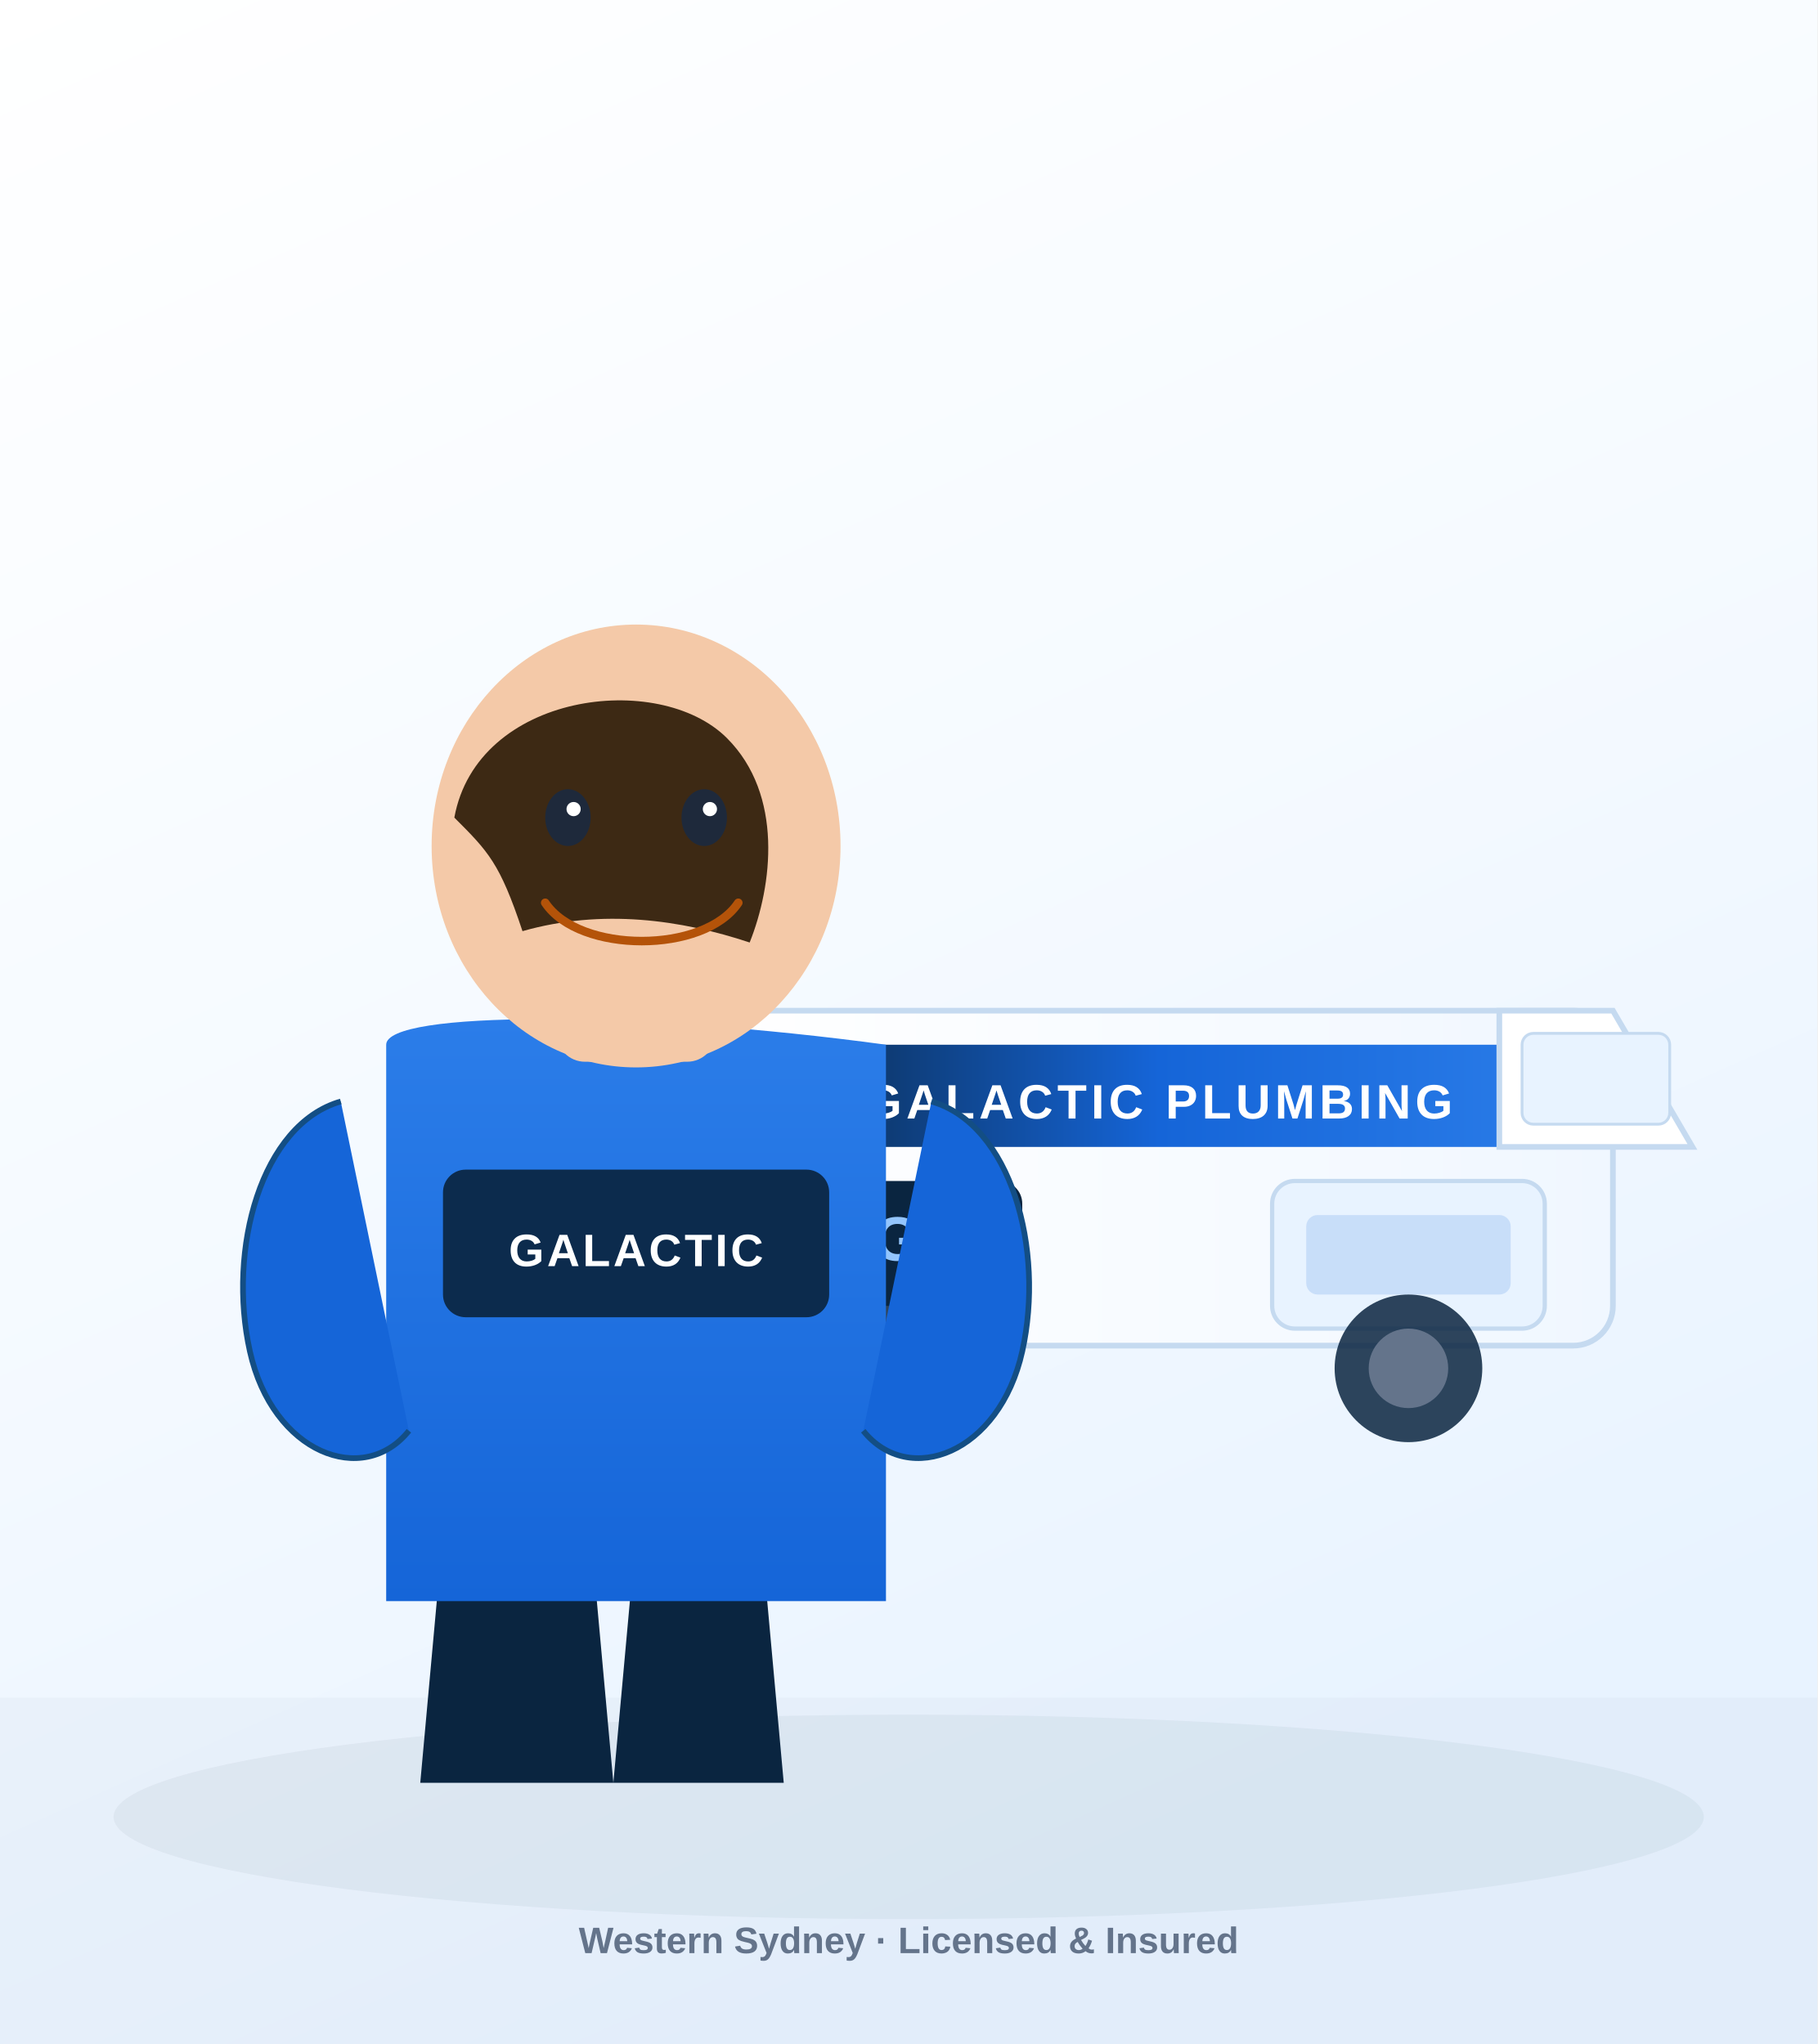
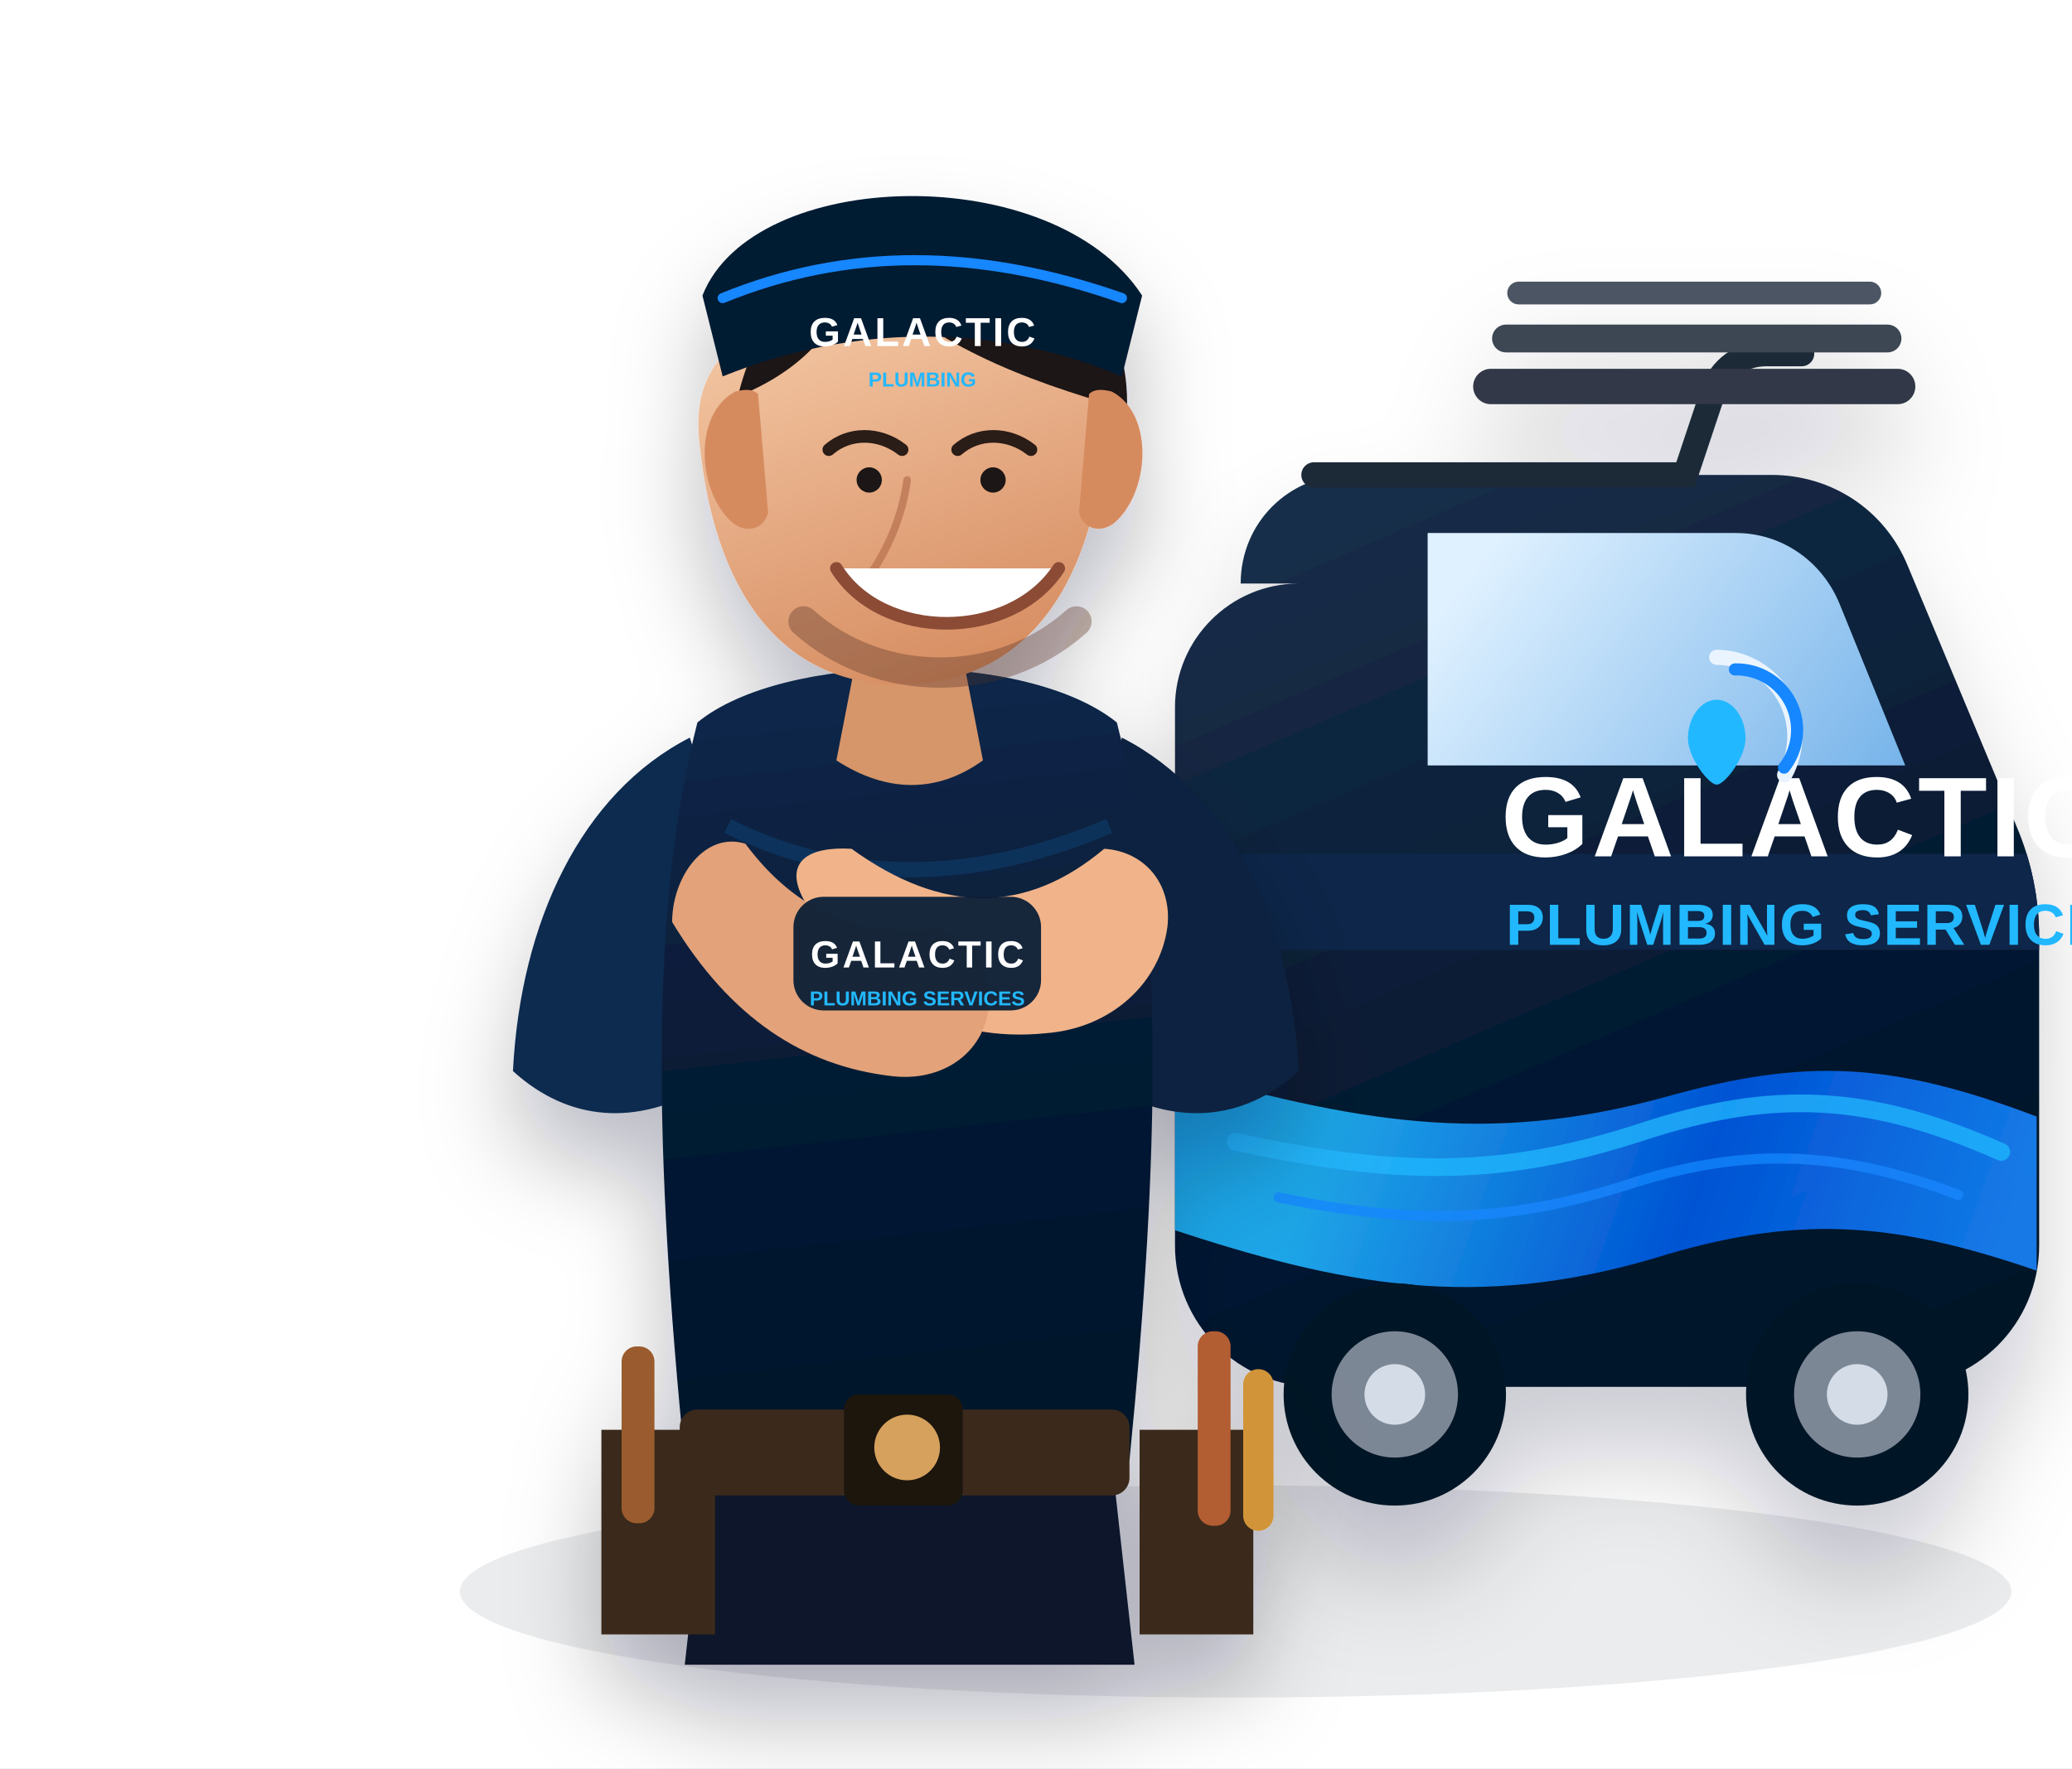
- <svg xmlns="http://www.w3.org/2000/svg" viewBox="0 0 640 720" fill="none" role="img" aria-label="Luke from Galactic Plumbing beside the Galactic Plumbing van">
+ <svg xmlns="http://www.w3.org/2000/svg" viewBox="0 0 820 700" fill="none" role="img" aria-label="Luke from Galactic Plumbing beside a branded Galactic Plumbing van">
  <defs>
-     <linearGradient id="bg" x1="0" y1="0" x2="0.4" y2="1">
-       <stop offset="0%" stop-color="#ffffff" />
-       <stop offset="55%" stop-color="#f5faff" />
-       <stop offset="100%" stop-color="#e8f3ff" />
+     <linearGradient id="van" x1="560" y1="154" x2="740" y2="572" gradientUnits="userSpaceOnUse">
+       <stop stop-color="#1a314c" />
+       <stop offset=".55" stop-color="#061a33" />
+       <stop offset="1" stop-color="#031326" />
    </linearGradient>
-     <linearGradient id="uniform" x1="0.5" y1="0" x2="0.5" y2="1">
-       <stop offset="0%" stop-color="#2b7de9" />
-       <stop offset="100%" stop-color="#1565d8" />
+     <linearGradient id="glass" x1="606" y1="196" x2="763" y2="318" gradientUnits="userSpaceOnUse">
+       <stop stop-color="#dff1ff" />
+       <stop offset="1" stop-color="#6daee8" />
    </linearGradient>
-     <linearGradient id="vanBody" x1="0" y1="0.5" x2="1" y2="0.5">
-       <stop offset="0%" stop-color="#ffffff" />
-       <stop offset="100%" stop-color="#f0f7ff" />
+     <linearGradient id="shirt" x1="316" y1="234" x2="361" y2="638" gradientUnits="userSpaceOnUse">
+       <stop stop-color="#0b2a4f" />
+       <stop offset=".5" stop-color="#061a33" />
+       <stop offset="1" stop-color="#031326" />
    </linearGradient>
-     <linearGradient id="vanStripe" x1="0" y1="0" x2="1" y2="0">
-       <stop offset="0%" stop-color="#0a2540" />
-       <stop offset="50%" stop-color="#1565d8" />
-       <stop offset="100%" stop-color="#2b7de9" />
+     <linearGradient id="skin" x1="311" y1="97" x2="372" y2="277" gradientUnits="userSpaceOnUse">
+       <stop stop-color="#f7cfad" />
+       <stop offset="1" stop-color="#d68b5f" />
    </linearGradient>
+     <linearGradient id="blueSweep" x1="534" y1="424" x2="784" y2="513" gradientUnits="userSpaceOnUse">
+       <stop stop-color="#22b8ff" />
+       <stop offset=".55" stop-color="#005bea" />
+       <stop offset="1" stop-color="#1687ff" />
+     </linearGradient>
+     <filter id="softShadow" x="-20%" y="-20%" width="140%" height="150%" color-interpolation-filters="sRGB">
+       <feDropShadow dx="0" dy="28" stdDeviation="20" flood-color="#031326" flood-opacity=".20" />
+     </filter>
+     <filter id="personShadow" x="-30%" y="-20%" width="160%" height="150%" color-interpolation-filters="sRGB">
+       <feDropShadow dx="0" dy="22" stdDeviation="18" flood-color="#031326" flood-opacity=".26" />
+     </filter>
+     <clipPath id="vanClip">
+       <path d="M491 231c0-24 19-43 43-43h167c24 0 45 14 54 36l43 103c6 14 9 29 9 44v122c0 31-25 56-56 56H521c-31 0-56-25-56-56V280c0-27 22-49 49-49h-23Z" />
+     </clipPath>
  </defs>
-   <rect width="640" height="720" fill="url(#bg)" />
-   <ellipse cx="320" cy="640" rx="280" ry="36" fill="#0a2540" opacity="0.05" />
-   <g transform="translate(248 268)">
-     <rect x="0" y="88" width="320" height="118" rx="14" fill="url(#vanBody)" stroke="#c5daf0" stroke-width="2" />
-     <rect x="12" y="100" width="296" height="36" rx="6" fill="url(#vanStripe)" />
-     <text x="160" y="126" text-anchor="middle" fill="#ffffff" font-family="Arial, Helvetica, sans-serif" font-size="17" font-weight="700" letter-spacing="1.5">GALACTIC PLUMBING</text>
-     <rect x="24" y="148" width="88" height="44" rx="8" fill="#0a2540" />
-     <text x="68" y="176" text-anchor="middle" fill="#93c5fd" font-family="Arial, Helvetica, sans-serif" font-size="22" font-weight="800">G</text>
-     <rect x="200" y="148" width="96" height="52" rx="8" fill="#e8f3ff" stroke="#c5daf0" stroke-width="1.5" />
-     <rect x="212" y="160" width="72" height="28" rx="4" fill="#1565d8" opacity="0.15" />
-     <circle cx="72" cy="214" r="26" fill="#0a2540" opacity="0.85" />
-     <circle cx="72" cy="214" r="14" fill="#64748b" />
-     <circle cx="248" cy="214" r="26" fill="#0a2540" opacity="0.85" />
-     <circle cx="248" cy="214" r="14" fill="#64748b" />
-     <path d="M280 88h40l28 48H280V88z" fill="#ffffff" stroke="#c5daf0" stroke-width="2" />
-     <rect x="288" y="96" width="52" height="32" rx="4" fill="#e8f3ff" stroke="#c5daf0" />
+   <rect width="820" height="700" fill="#fff" />
+   <ellipse cx="489" cy="630" rx="307" ry="42" fill="#031326" opacity=".08" />
+   <g filter="url(#softShadow)">
+     <path d="M491 231c0-24 19-43 43-43h167c24 0 45 14 54 36l43 103c6 14 9 29 9 44v122c0 31-25 56-56 56H521c-31 0-56-25-56-56V280c0-27 22-49 49-49h-23Z" fill="url(#van)" />
+     <g clip-path="url(#vanClip)">
+       <path d="M565 211h122c18 0 34 11 41 28l26 64H565v-92Z" fill="url(#glass)" />
+       <path d="M466 338h345v38H466v-38Z" fill="#0c2748" />
+       <path d="M462 423c74 21 126 31 198 11 54-15 88-14 146 8v61c-58-20-96-22-151-5-71 21-124 11-193-12v-63Z" fill="url(#blueSweep)" opacity=".88" />
+       <path d="M489 452c65 14 106 14 161-4 52-17 90-15 142 8" stroke="#22b8ff" stroke-width="7" stroke-linecap="round" opacity=".75" />
+       <path d="M506 474c53 11 91 10 138-5 43-14 81-15 131 4" stroke="#1687ff" stroke-width="4" stroke-linecap="round" opacity=".75" />
+     </g>
+     <path d="M520 188h147l11-33c3-9 11-15 21-15h14" stroke="#1f2937" stroke-width="10" stroke-linecap="round" />
+     <path d="M590 153h161" stroke="#303947" stroke-width="14" stroke-linecap="round" />
+     <path d="M596 134h151" stroke="#3e4653" stroke-width="11" stroke-linecap="round" />
+     <path d="M601 116h139" stroke="#4b5563" stroke-width="9" stroke-linecap="round" />
+     <circle cx="552" cy="552" r="44" fill="#031326" />
+     <circle cx="552" cy="552" r="25" fill="#7b8796" />
+     <circle cx="552" cy="552" r="12" fill="#d4dce7" />
+     <circle cx="735" cy="552" r="44" fill="#031326" />
+     <circle cx="735" cy="552" r="25" fill="#7b8796" />
+     <circle cx="735" cy="552" r="12" fill="#d4dce7" />
+     <text x="594" y="339" fill="#fff" font-family="Arial, Helvetica, sans-serif" font-size="45" font-weight="900" letter-spacing="1">GALACTIC</text>
+     <text x="596" y="374" fill="#22b8ff" font-family="Arial, Helvetica, sans-serif" font-size="23" font-weight="800" letter-spacing=".5">PLUMBING SERVICES</text>
+     <g transform="translate(641 253) scale(1.2)">
+       <path d="M32 6a26 26 0 0 1 22.4 38.8" stroke="#eaf4ff" stroke-width="5" stroke-linecap="round" />
+       <path d="M38 10a20 20 0 0 1 16.2 32.4" stroke="#1687ff" stroke-width="4" stroke-linecap="round" />
+       <path d="M32 20c-5.2 0-9.5 5.8-9.5 12.8 0 6.2 6.8 15.2 9.5 15.2s9.5-9 9.5-15.2C41.5 25.8 37.2 20 32 20Z" fill="#22b8ff" />
+     </g>
  </g>
-   <g transform="translate(48 120)">
-     <path d="M108 420h52l8 88H100l8-88z" fill="#0a2540" />
-     <path d="M168 420h52l8 88h-60l8-88z" fill="#0a2540" />
-     <path d="M88 248c0-12 88-12 176 0v196H88V248z" fill="url(#uniform)" />
-     <rect x="108" y="292" width="136" height="52" rx="8" fill="#0a2540" opacity="0.92" />
-     <text x="176" y="326" text-anchor="middle" fill="#ffffff" font-family="Arial, Helvetica, sans-serif" font-size="16" font-weight="700" letter-spacing="1">GALACTIC</text>
-     <path d="M72 268c-28 8-40 52-32 88 8 36 40 48 56 28" fill="#1565d8" stroke="#134e84" stroke-width="2" />
-     <path d="M280 268c28 8 40 52 32 88-8 36-40 48-56 28" fill="#1565d8" stroke="#134e84" stroke-width="2" />
-     <rect x="148" y="218" width="56" height="36" rx="10" fill="#f4c9a8" />
-     <ellipse cx="176" cy="178" rx="72" ry="78" fill="#f4c9a8" />
-     <path d="M112 168c8-44 72-52 96-28 20 20 16 52 8 72-24-8-52-12-80-4-8-24-12-28-24-40z" fill="#3d2914" />
-     <ellipse cx="152" cy="168" rx="8" ry="10" fill="#1e293b" />
-     <ellipse cx="200" cy="168" rx="8" ry="10" fill="#1e293b" />
-     <circle cx="154" cy="165" r="2.5" fill="#ffffff" />
-     <circle cx="202" cy="165" r="2.5" fill="#ffffff" />
-     <path d="M144 198c12 18 56 18 68 0" stroke="#b45309" stroke-width="3" stroke-linecap="round" fill="none" />
+   <g filter="url(#personShadow)">
+     <path d="M273 292c-43 22-67 73-70 132 22 20 49 22 76 6l14-76-20-62Z" fill="#0a2a4f" />
+     <path d="M444 292c43 22 67 73 70 132-22 20-49 22-76 6l-14-76 20-62Z" fill="#08213f" />
+     <path d="M276 286c34-28 130-29 166 0 19 74 17 171 5 292H271c-12-121-14-218 5-292Z" fill="url(#shirt)" />
+     <path d="M288 327c42 21 92 25 151 0" stroke="#143c69" stroke-width="6" opacity=".65" />
+     <path d="M338 265h44l7 36c-18 13-38 13-58 0l7-36Z" fill="#d7956b" />
+     <path d="M321 120c20-34 83-34 106 0 9 14 13 33 10 57-7 66-39 94-81 94s-72-30-79-94c-3-24 4-43 44-57Z" fill="url(#skin)" />
+     <path d="M292 157c13-54 60-76 106-62 32 10 49 35 48 67-43-12-77-26-106-54-10 25-24 39-48 49Z" fill="#1d1716" />
+     <path d="M291 155c-17 9-15 40-1 52 5 4 12 3 14-4l-4-47c-2-2-5-2-9-1Z" fill="#d68b5f" />
+     <path d="M440 155c17 9 15 40 1 52-5 4-12 3-14-4l4-47c2-2 5-2 9-1Z" fill="#d68b5f" />
+     <path d="M328 178c8-7 20-7 29 0" stroke="#2c1c17" stroke-width="5" stroke-linecap="round" />
+     <path d="M379 178c8-7 20-7 29 0" stroke="#2c1c17" stroke-width="5" stroke-linecap="round" />
+     <circle cx="344" cy="190" r="5" fill="#1d1716" />
+     <circle cx="393" cy="190" r="5" fill="#1d1716" />
+     <path d="M359 190c-2 15-8 28-15 38 12 6 26 6 38 0" stroke="#b66f4d" stroke-width="3" stroke-linecap="round" fill="none" opacity=".7" />
+     <path d="M331 225c18 29 69 29 88 0" fill="#fff" />
+     <path d="M331 225c18 29 69 29 88 0" stroke="#8b4b36" stroke-width="5" stroke-linecap="round" />
+     <path d="M318 246c30 27 78 27 108 0" stroke="#4f2d23" stroke-width="12" stroke-linecap="round" opacity=".35" />
+     <path d="M278 117c20-51 139-54 174 0l-8 32c-50-21-106-21-158 0l-8-32Z" fill="#061a33" />
+     <path d="M286 118c49-20 101-20 158 0" stroke="#1687ff" stroke-width="4" stroke-linecap="round" />
+     <text x="365" y="137" text-anchor="middle" fill="#fff" font-family="Arial, Helvetica, sans-serif" font-size="16" font-weight="900" letter-spacing="1">GALACTIC</text>
+     <text x="365" y="153" text-anchor="middle" fill="#22b8ff" font-family="Arial, Helvetica, sans-serif" font-size="8" font-weight="800">PLUMBING</text>
+     <path d="M318 356c25 39 57 57 96 53 26-2 45-20 48-42 2-17-9-30-25-31-31 26-64 26-100 0-17-1-27 5-19 20Z" fill="#f1b48a" />
+     <path d="M266 365c23 38 52 57 87 61 17 2 32-6 37-21 5-16-2-29-17-37-32 4-58-7-78-34-16-5-29 13-29 31Z" fill="#e3a27a" />
+     <path d="M279 587h162l8 72H271l8-72Z" fill="#07172b" />
+     <rect x="314" y="355" width="98" height="45" rx="12" fill="#061a33" opacity=".92" />
+     <text x="363" y="383" text-anchor="middle" fill="#fff" font-family="Arial, Helvetica, sans-serif" font-size="15" font-weight="900" letter-spacing="1">GALACTIC</text>
+     <text x="363" y="398" text-anchor="middle" fill="#22b8ff" font-family="Arial, Helvetica, sans-serif" font-size="8" font-weight="800">PLUMBING SERVICES</text>
+     <rect x="269" y="558" width="178" height="34" rx="7" fill="#3a2a1d" />
+     <rect x="334" y="552" width="47" height="44" rx="6" fill="#1b1410" />
+     <circle cx="359" cy="573" r="13" fill="#d6a15b" />
+     <path d="M238 566h45v81h-45v-81Z" fill="#3a2a1d" />
+     <path d="M451 566h45v81h-45v-81Z" fill="#3a2a1d" />
+     <rect x="246" y="533" width="13" height="70" rx="6" fill="#9a5b2d" />
+     <rect x="474" y="527" width="13" height="77" rx="6" fill="#b35d30" />
+     <rect x="492" y="542" width="12" height="64" rx="6" fill="#d19438" />
  </g>
-   <rect x="0" y="598" width="640" height="122" fill="#0a2540" opacity="0.03" />
-   <text x="320" y="688" text-anchor="middle" fill="#64748b" font-family="Arial, Helvetica, sans-serif" font-size="13" font-weight="600">Western Sydney · Licensed &amp; Insured</text>
</svg>
